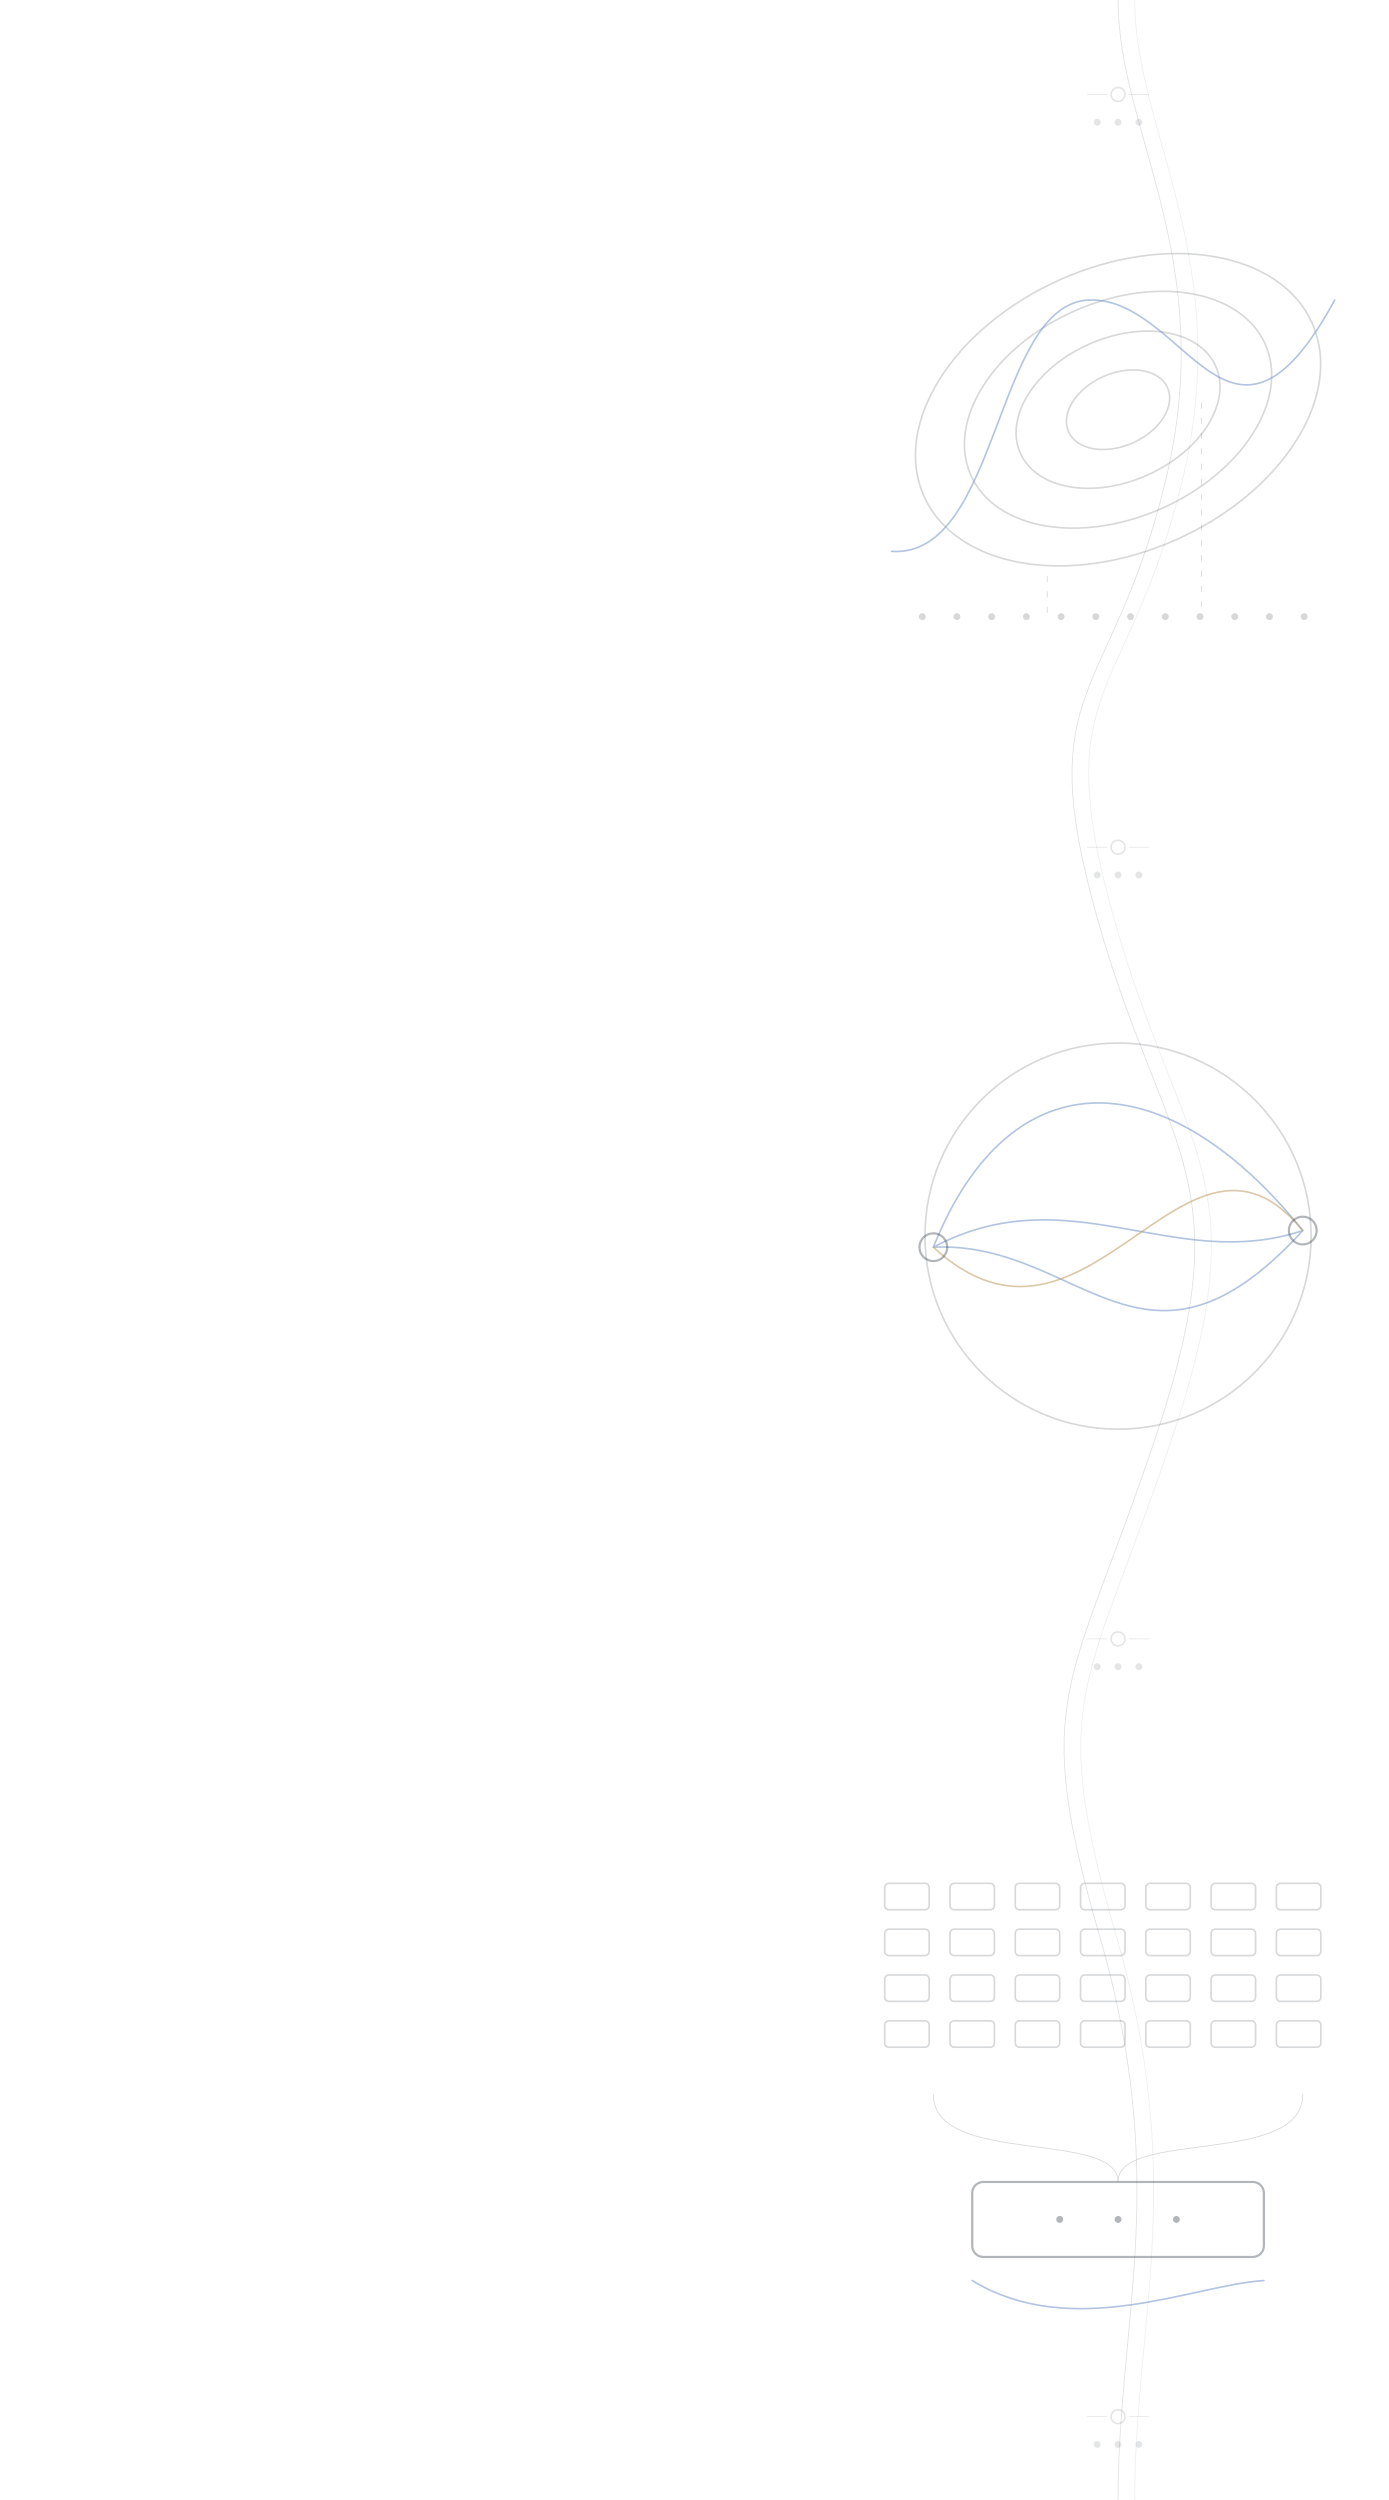
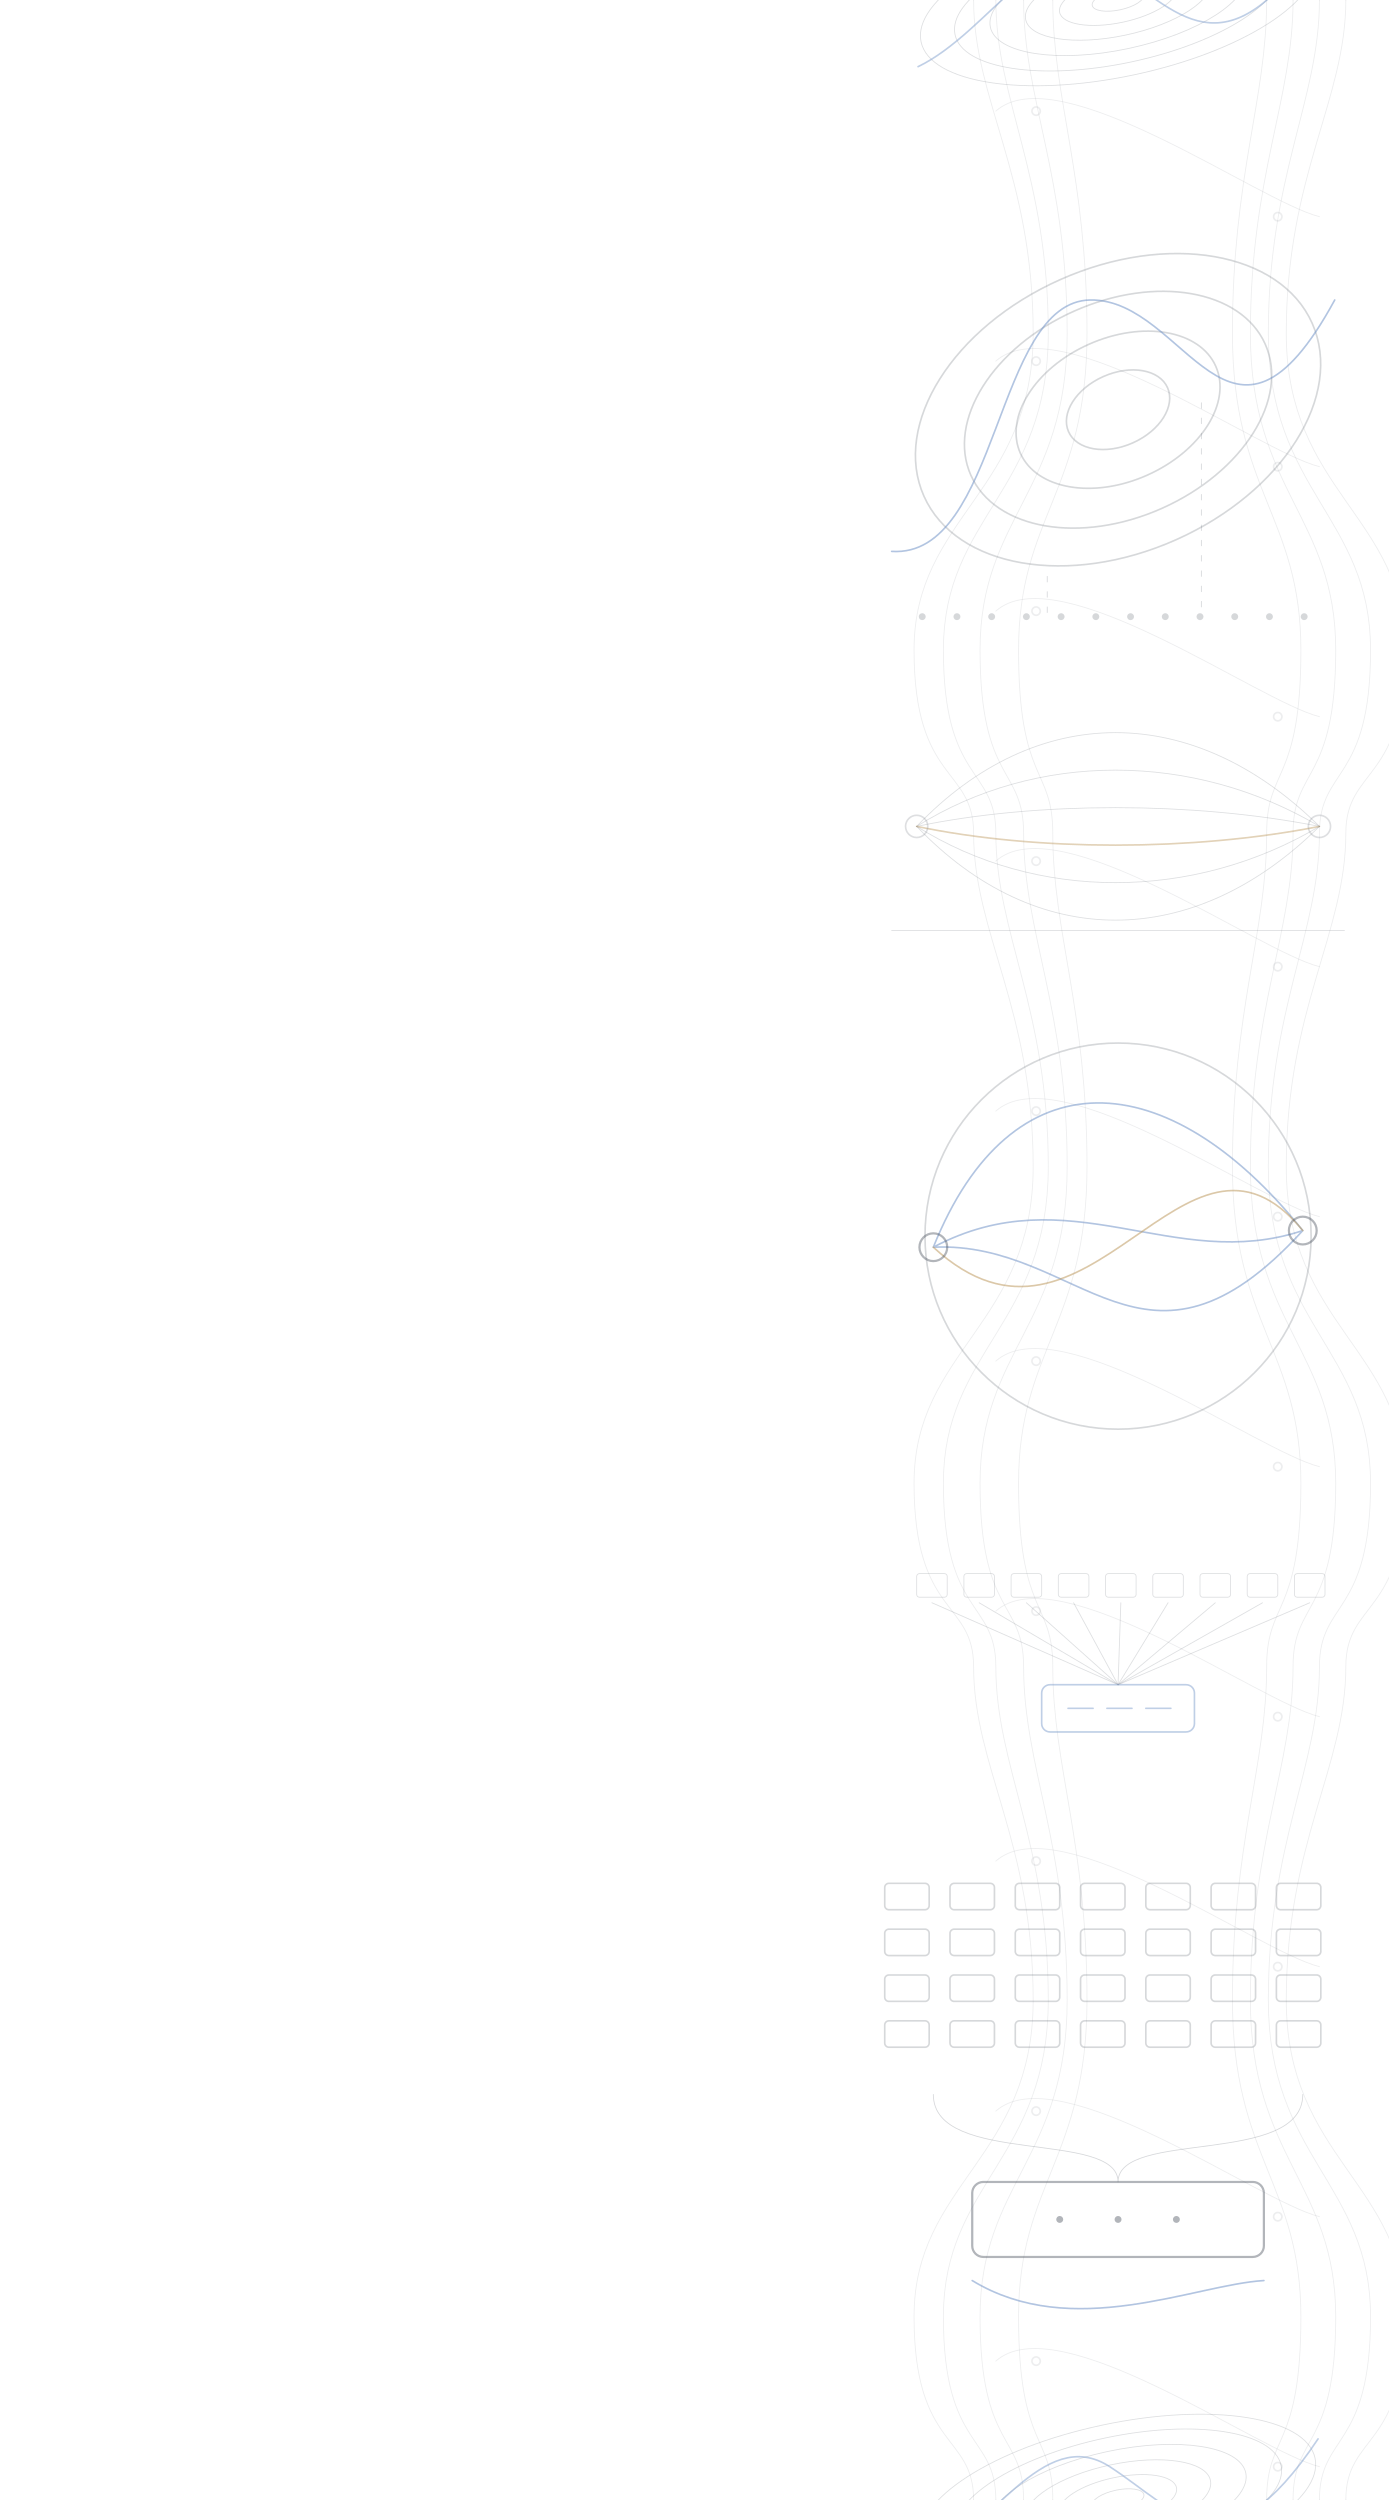
<svg xmlns="http://www.w3.org/2000/svg" width="1000" height="1800" viewBox="0 0 1000 1800" fill="none">
  <style>.art-ink,
.art-ink-soft,
.art-hair,
.art-blue,
.art-gold {
  fill: none;
  vector-effect: non-scaling-stroke;
  stroke-linecap: round;
  stroke-linejoin: round;
}

.art-ink {
  stroke: rgba(38, 48, 62, .42);
  stroke-width: 1.6;
}

.art-ink-soft {
  stroke: rgba(38, 48, 62, .22);
  stroke-width: 1.2;
}

/* Hairline filigree — the finest lines (tree-rings, arcs, contours). */
.art-hair {
  stroke: rgba(38, 48, 62, .22);
  stroke-width: 0.6;
}

.art-blue, .art-gold {
  stroke-width: 1.2;
  stroke-opacity: .55;
}

.art-blue { stroke: #5a82be; }
.art-gold { stroke: #b28945; }

.art-fill-ink {
  fill: rgba(38, 48, 62, .42);
  stroke: none;
}

/* Stipple dots for organic growth. */
.art-dot {
  fill: rgba(38, 48, 62, .22);
  stroke: none;
}</style>
-   <g transform="translate(0 0)" opacity=".65">
-     <path class="art-hair" d="M805 0C805 96 878 187 839 347S742 491 790 661S895 846 833 1032S741 1219 792 1395S805 1670 805 1800" />
-   </g>
-   <g transform="translate(12 0)" opacity=".35">
-     <path class="art-hair" d="M805 0C805 96 878 187 839 347S742 491 790 661S895 846 833 1032S741 1219 792 1395S805 1670 805 1800" />
-   </g>
-   <g transform="translate(805 68)" opacity=".55">
-     <circle class="art-ink-soft" cx="0" cy="0" r="5" />
-     <path class="art-hair" d="M-22 0L-8 0" />
-     <path class="art-hair" d="M8 0L22 0" />
-     <circle class="art-dot" cx="-15" cy="20" r="2.5" />
-     <circle class="art-dot" cx="0" cy="20" r="2.5" />
-     <circle class="art-dot" cx="15" cy="20" r="2.5" />
-   </g>
-   <g transform="translate(805 610)" opacity=".55">
-     <circle class="art-ink-soft" cx="0" cy="0" r="5" />
-     <path class="art-hair" d="M-22 0L-8 0" />
-     <path class="art-hair" d="M8 0L22 0" />
-     <circle class="art-dot" cx="-15" cy="20" r="2.5" />
-     <circle class="art-dot" cx="0" cy="20" r="2.5" />
-     <circle class="art-dot" cx="15" cy="20" r="2.5" />
-   </g>
-   <g transform="translate(805 1180)" opacity=".55">
-     <circle class="art-ink-soft" cx="0" cy="0" r="5" />
-     <path class="art-hair" d="M-22 0L-8 0" />
-     <path class="art-hair" d="M8 0L22 0" />
-     <circle class="art-dot" cx="-15" cy="20" r="2.5" />
-     <circle class="art-dot" cx="0" cy="20" r="2.5" />
-     <circle class="art-dot" cx="15" cy="20" r="2.5" />
-   </g>
-   <g transform="translate(805 1740)" opacity=".55">
-     <circle class="art-ink-soft" cx="0" cy="0" r="5" />
-     <path class="art-hair" d="M-22 0L-8 0" />
-     <path class="art-hair" d="M8 0L22 0" />
-     <circle class="art-dot" cx="-15" cy="20" r="2.5" />
-     <circle class="art-dot" cx="0" cy="20" r="2.5" />
-     <circle class="art-dot" cx="15" cy="20" r="2.5" />
+   <defs>
+     <g id="post-texture" opacity=".38">
+       <path class="art-hair" d="M701 0C701 72 743.88 126 743.88 240S658.12 372 658.12 468S701 552 701 600C701 672 743.88 726 743.88 840S658.12 972 658.12 1068S701 1152 701 1200C701 1272 743.88 1326 743.88 1440S658.12 1572 658.12 1668S701 1752 701 1800" />
+       <path class="art-hair" d="M717 0C717 72 754.76 126 754.76 240S679.24 372 679.24 468S717 552 717 600C717 672 754.76 726 754.76 840S679.24 972 679.24 1068S717 1152 717 1200C717 1272 754.76 1326 754.76 1440S679.24 1572 679.24 1668S717 1752 717 1800" />
+       <path class="art-hair" d="M737 0C737 72 768.36 126 768.36 240S705.64 372 705.64 468S737 552 737 600C737 672 768.36 726 768.36 840S705.64 972 705.64 1068S737 1152 737 1200C737 1272 768.36 1326 768.36 1440S705.64 1572 705.64 1668S737 1752 737 1800" />
+       <path class="art-hair" d="M758 0C758 72 782.64 126 782.64 240S733.36 372 733.36 468S758 552 758 600C758 672 782.64 726 782.64 840S733.36 972 733.36 1068S758 1152 758 1200C758 1272 782.64 1326 782.64 1440S733.36 1572 733.36 1668S758 1752 758 1800" />
+       <path class="art-hair" d="M912 0C912 72 887.36 126 887.36 240S936.64 372 936.64 468S912 552 912 600C912 672 887.36 726 887.36 840S936.64 972 936.64 1068S912 1152 912 1200C912 1272 887.36 1326 887.36 1440S936.64 1572 936.64 1668S912 1752 912 1800" />
+       <path class="art-hair" d="M931 0C931 72 900.28 126 900.28 240S961.72 372 961.72 468S931 552 931 600C931 672 900.28 726 900.28 840S961.72 972 961.72 1068S931 1152 931 1200C931 1272 900.28 1326 900.28 1440S961.72 1572 961.72 1668S931 1752 931 1800" />
+       <path class="art-hair" d="M950 0C950 72 913.2 126 913.2 240S986.8 372 986.8 468S950 552 950 600C950 672 913.2 726 913.2 840S986.8 972 986.8 1068S950 1152 950 1200C950 1272 913.2 1326 913.2 1440S986.8 1572 986.8 1668S950 1752 950 1800" />
+       <path class="art-hair" d="M969 0C969 72 926.12 126 926.12 240S1011.88 372 1011.88 468S969 552 969 600C969 672 926.12 726 926.12 840S1011.88 972 1011.88 1068S969 1152 969 1200C969 1272 926.12 1326 926.12 1440S1011.88 1572 1011.88 1668S969 1752 969 1800" />
+       <circle class="art-ink-soft" cx="746" cy="80" r="3" />
+       <circle class="art-ink-soft" cx="920" cy="156" r="3" />
+       <path class="art-hair" d="M717 80C762 40 906 145 950 156" />
+       <circle class="art-ink-soft" cx="746" cy="260" r="3" />
+       <circle class="art-ink-soft" cx="920" cy="336" r="3" />
+       <path class="art-hair" d="M717 260C762 220 906 325 950 336" />
+       <circle class="art-ink-soft" cx="746" cy="440" r="3" />
+       <circle class="art-ink-soft" cx="920" cy="516" r="3" />
+       <path class="art-hair" d="M717 440C762 400 906 505 950 516" />
+       <circle class="art-ink-soft" cx="746" cy="620" r="3" />
+       <circle class="art-ink-soft" cx="920" cy="696" r="3" />
+       <path class="art-hair" d="M717 620C762 580 906 685 950 696" />
+       <circle class="art-ink-soft" cx="746" cy="800" r="3" />
+       <circle class="art-ink-soft" cx="920" cy="876" r="3" />
+       <path class="art-hair" d="M717 800C762 760 906 865 950 876" />
+       <circle class="art-ink-soft" cx="746" cy="980" r="3" />
+       <circle class="art-ink-soft" cx="920" cy="1056" r="3" />
+       <path class="art-hair" d="M717 980C762 940 906 1045 950 1056" />
+       <circle class="art-ink-soft" cx="746" cy="1160" r="3" />
+       <circle class="art-ink-soft" cx="920" cy="1236" r="3" />
+       <path class="art-hair" d="M717 1160C762 1120 906 1225 950 1236" />
+       <circle class="art-ink-soft" cx="746" cy="1340" r="3" />
+       <circle class="art-ink-soft" cx="920" cy="1416" r="3" />
+       <path class="art-hair" d="M717 1340C762 1300 906 1405 950 1416" />
+       <circle class="art-ink-soft" cx="746" cy="1520" r="3" />
+       <circle class="art-ink-soft" cx="920" cy="1596" r="3" />
+       <path class="art-hair" d="M717 1520C762 1480 906 1585 950 1596" />
+       <circle class="art-ink-soft" cx="746" cy="1700" r="3" />
+       <circle class="art-ink-soft" cx="920" cy="1776" r="3" />
+       <path class="art-hair" d="M717 1700C762 1660 906 1765 950 1776" />
+     </g>
+   </defs>
+   <use href="#post-texture" transform="translate(0 -1800)" />
+   <use href="#post-texture" transform="translate(0 0)" />
+   <use href="#post-texture" transform="translate(0 1800)" />
+   <g transform="translate(805 0)" opacity=".7">
+     <ellipse class="art-hair" cx="0" cy="0" rx="145" ry="55.1" transform="rotate(-12 0 0)" />
+     <ellipse class="art-hair" cx="0" cy="0" rx="120" ry="45.6" transform="rotate(-12 0 0)" />
+     <ellipse class="art-hair" cx="0" cy="0" rx="94" ry="35.72" transform="rotate(-12 0 0)" />
+     <ellipse class="art-hair" cx="0" cy="0" rx="68" ry="25.84" transform="rotate(-12 0 0)" />
+     <ellipse class="art-hair" cx="0" cy="0" rx="43" ry="16.34" transform="rotate(-12 0 0)" />
+     <ellipse class="art-hair" cx="0" cy="0" rx="19" ry="7.22" transform="rotate(-12 0 0)" />
+     <path class="art-blue" d="M-144 48C-92 23-54-55-6-24S76 58 144-44" />
+   </g>
+   <g transform="translate(805 595)" opacity=".7">
+     <path class="art-hair" d="M-145 0C-59 -90 54 -90 145 0" />
+     <path class="art-hair" d="M-145 0C-59 -54 54 -54 145 0" />
+     <path class="art-hair" d="M-145 0C-59 -18 54 -18 145 0" />
+     <path class="art-gold" d="M-145 0C-59 18 54 18 145 0" />
+     <path class="art-hair" d="M-145 0C-59 54 54 54 145 0" />
+     <path class="art-hair" d="M-145 0C-59 90 54 90 145 0" />
+     <circle class="art-ink-soft" cx="-145" cy="0" r="8" />
+     <circle class="art-ink-soft" cx="145" cy="0" r="8" />
+     <path class="art-hair" d="M-163 75L163 75" />
+   </g>
+   <g transform="translate(805 1190)" opacity=".7">
+     <rect class="art-hair" x="-145" y="-57" width="22" height="17" rx="2" />
+     <path class="art-hair" d="M-134 -36L0 23" />
+     <rect class="art-hair" x="-111" y="-57" width="22" height="17" rx="2" />
+     <path class="art-hair" d="M-100 -36L0 23" />
+     <rect class="art-hair" x="-77" y="-57" width="22" height="17" rx="2" />
+     <path class="art-hair" d="M-66 -36L0 23" />
+     <rect class="art-hair" x="-43" y="-57" width="22" height="17" rx="2" />
+     <path class="art-hair" d="M-32 -36L0 23" />
+     <rect class="art-hair" x="-9" y="-57" width="22" height="17" rx="2" />
+     <path class="art-hair" d="M2 -36L0 23" />
+     <rect class="art-hair" x="25" y="-57" width="22" height="17" rx="2" />
+     <path class="art-hair" d="M36 -36L0 23" />
+     <rect class="art-hair" x="59" y="-57" width="22" height="17" rx="2" />
+     <path class="art-hair" d="M70 -36L0 23" />
+     <rect class="art-hair" x="93" y="-57" width="22" height="17" rx="2" />
+     <path class="art-hair" d="M104 -36L0 23" />
+     <rect class="art-hair" x="127" y="-57" width="22" height="17" rx="2" />
+     <path class="art-hair" d="M138 -36L0 23" />
+     <rect class="art-blue" x="-55" y="23" width="110" height="34" rx="6" />
+     <path class="art-blue" d="M-36 40h18m10 0h18m10 0h18" />
+   </g>
+   <g transform="translate(805 1800)" opacity=".7">
+     <ellipse class="art-hair" cx="0" cy="0" rx="145" ry="55.1" transform="rotate(-12 0 0)" />
+     <ellipse class="art-hair" cx="0" cy="0" rx="120" ry="45.6" transform="rotate(-12 0 0)" />
+     <ellipse class="art-hair" cx="0" cy="0" rx="94" ry="35.72" transform="rotate(-12 0 0)" />
+     <ellipse class="art-hair" cx="0" cy="0" rx="68" ry="25.84" transform="rotate(-12 0 0)" />
+     <ellipse class="art-hair" cx="0" cy="0" rx="43" ry="16.34" transform="rotate(-12 0 0)" />
+     <ellipse class="art-hair" cx="0" cy="0" rx="19" ry="7.22" transform="rotate(-12 0 0)" />
+     <path class="art-blue" d="M-144 48C-92 23-54-55-6-24S76 58 144-44" />
  </g>
  <g transform="translate(805 295)" opacity=".85">
    <ellipse class="art-ink-soft" cx="0" cy="0" rx="153" ry="102.51" transform="rotate(-24 0 0)" />
    <ellipse class="art-ink-soft" cx="0" cy="0" rx="116" ry="77.72" transform="rotate(-24 0 0)" />
    <ellipse class="art-ink-soft" cx="0" cy="0" rx="77" ry="51.59" transform="rotate(-24 0 0)" />
    <ellipse class="art-ink-soft" cx="0" cy="0" rx="39" ry="26.13" transform="rotate(-24 0 0)" />
    <path class="art-blue" d="M-163 102C-85 107-89-78-20-79S81 59 156-79" />
    <circle class="art-dot" cx="-141" cy="149" r="2.5" />
    <circle class="art-dot" cx="-116" cy="149" r="2.5" />
    <circle class="art-dot" cx="-91" cy="149" r="2.5" />
    <circle class="art-dot" cx="-66" cy="149" r="2.5" />
    <circle class="art-dot" cx="-41" cy="149" r="2.5" />
    <circle class="art-dot" cx="-16" cy="149" r="2.5" />
    <circle class="art-dot" cx="9" cy="149" r="2.5" />
    <circle class="art-dot" cx="34" cy="149" r="2.5" />
    <circle class="art-dot" cx="59" cy="149" r="2.5" />
    <circle class="art-dot" cx="84" cy="149" r="2.5" />
    <circle class="art-dot" cx="109" cy="149" r="2.5" />
    <circle class="art-dot" cx="134" cy="149" r="2.5" />
    <path class="art-hair" d="M-51 120V146M60-5V146" stroke-dasharray="4 7" />
  </g>
  <g transform="translate(805 890)" opacity=".85">
    <circle class="art-ink-soft" cx="0" cy="0" r="139" />
    <path class="art-blue" d="M-133 8C-77-132 36-125 133-4M-133 8C-27 3 19 121 133-4M-133 8C-35-44 40 27 133-4" />
    <path class="art-gold" d="M-133 8C-21 111 48-108 133-4" />
    <circle class="art-ink" cx="-133" cy="8" r="10" />
    <circle class="art-ink" cx="133" cy="-4" r="10" />
  </g>
  <g transform="translate(805 1490)" opacity=".85">
    <rect class="art-ink-soft" x="-168" y="-134" width="32" height="19" rx="3" />
    <rect class="art-ink-soft" x="-121" y="-134" width="32" height="19" rx="3" />
    <rect class="art-ink-soft" x="-74" y="-134" width="32" height="19" rx="3" />
    <rect class="art-ink-soft" x="-27" y="-134" width="32" height="19" rx="3" />
    <rect class="art-ink-soft" x="20" y="-134" width="32" height="19" rx="3" />
    <rect class="art-ink-soft" x="67" y="-134" width="32" height="19" rx="3" />
    <rect class="art-ink-soft" x="114" y="-134" width="32" height="19" rx="3" />
    <rect class="art-ink-soft" x="-168" y="-101" width="32" height="19" rx="3" />
    <rect class="art-ink-soft" x="-121" y="-101" width="32" height="19" rx="3" />
    <rect class="art-ink-soft" x="-74" y="-101" width="32" height="19" rx="3" />
    <rect class="art-ink-soft" x="-27" y="-101" width="32" height="19" rx="3" />
    <rect class="art-ink-soft" x="20" y="-101" width="32" height="19" rx="3" />
    <rect class="art-ink-soft" x="67" y="-101" width="32" height="19" rx="3" />
    <rect class="art-ink-soft" x="114" y="-101" width="32" height="19" rx="3" />
    <rect class="art-ink-soft" x="-168" y="-68" width="32" height="19" rx="3" />
    <rect class="art-ink-soft" x="-121" y="-68" width="32" height="19" rx="3" />
    <rect class="art-ink-soft" x="-74" y="-68" width="32" height="19" rx="3" />
    <rect class="art-ink-soft" x="-27" y="-68" width="32" height="19" rx="3" />
    <rect class="art-ink-soft" x="20" y="-68" width="32" height="19" rx="3" />
    <rect class="art-ink-soft" x="67" y="-68" width="32" height="19" rx="3" />
    <rect class="art-ink-soft" x="114" y="-68" width="32" height="19" rx="3" />
    <rect class="art-ink-soft" x="-168" y="-35" width="32" height="19" rx="3" />
    <rect class="art-ink-soft" x="-121" y="-35" width="32" height="19" rx="3" />
    <rect class="art-ink-soft" x="-74" y="-35" width="32" height="19" rx="3" />
    <rect class="art-ink-soft" x="-27" y="-35" width="32" height="19" rx="3" />
    <rect class="art-ink-soft" x="20" y="-35" width="32" height="19" rx="3" />
    <rect class="art-ink-soft" x="67" y="-35" width="32" height="19" rx="3" />
    <rect class="art-ink-soft" x="114" y="-35" width="32" height="19" rx="3" />
    <path class="art-hair" d="M-133 18C-133 70 0 43 0 81M133 18C133 70 0 43 0 81" />
    <rect class="art-ink" x="-105" y="81" width="210" height="54" rx="8" />
    <circle class="art-fill-ink" cx="-42" cy="108" r="2.5" />
    <circle class="art-fill-ink" cx="0" cy="108" r="2.5" />
    <circle class="art-fill-ink" cx="42" cy="108" r="2.5" />
    <path class="art-blue" d="M-105 152C-33 196 55 155 105 152" />
  </g>
</svg>
